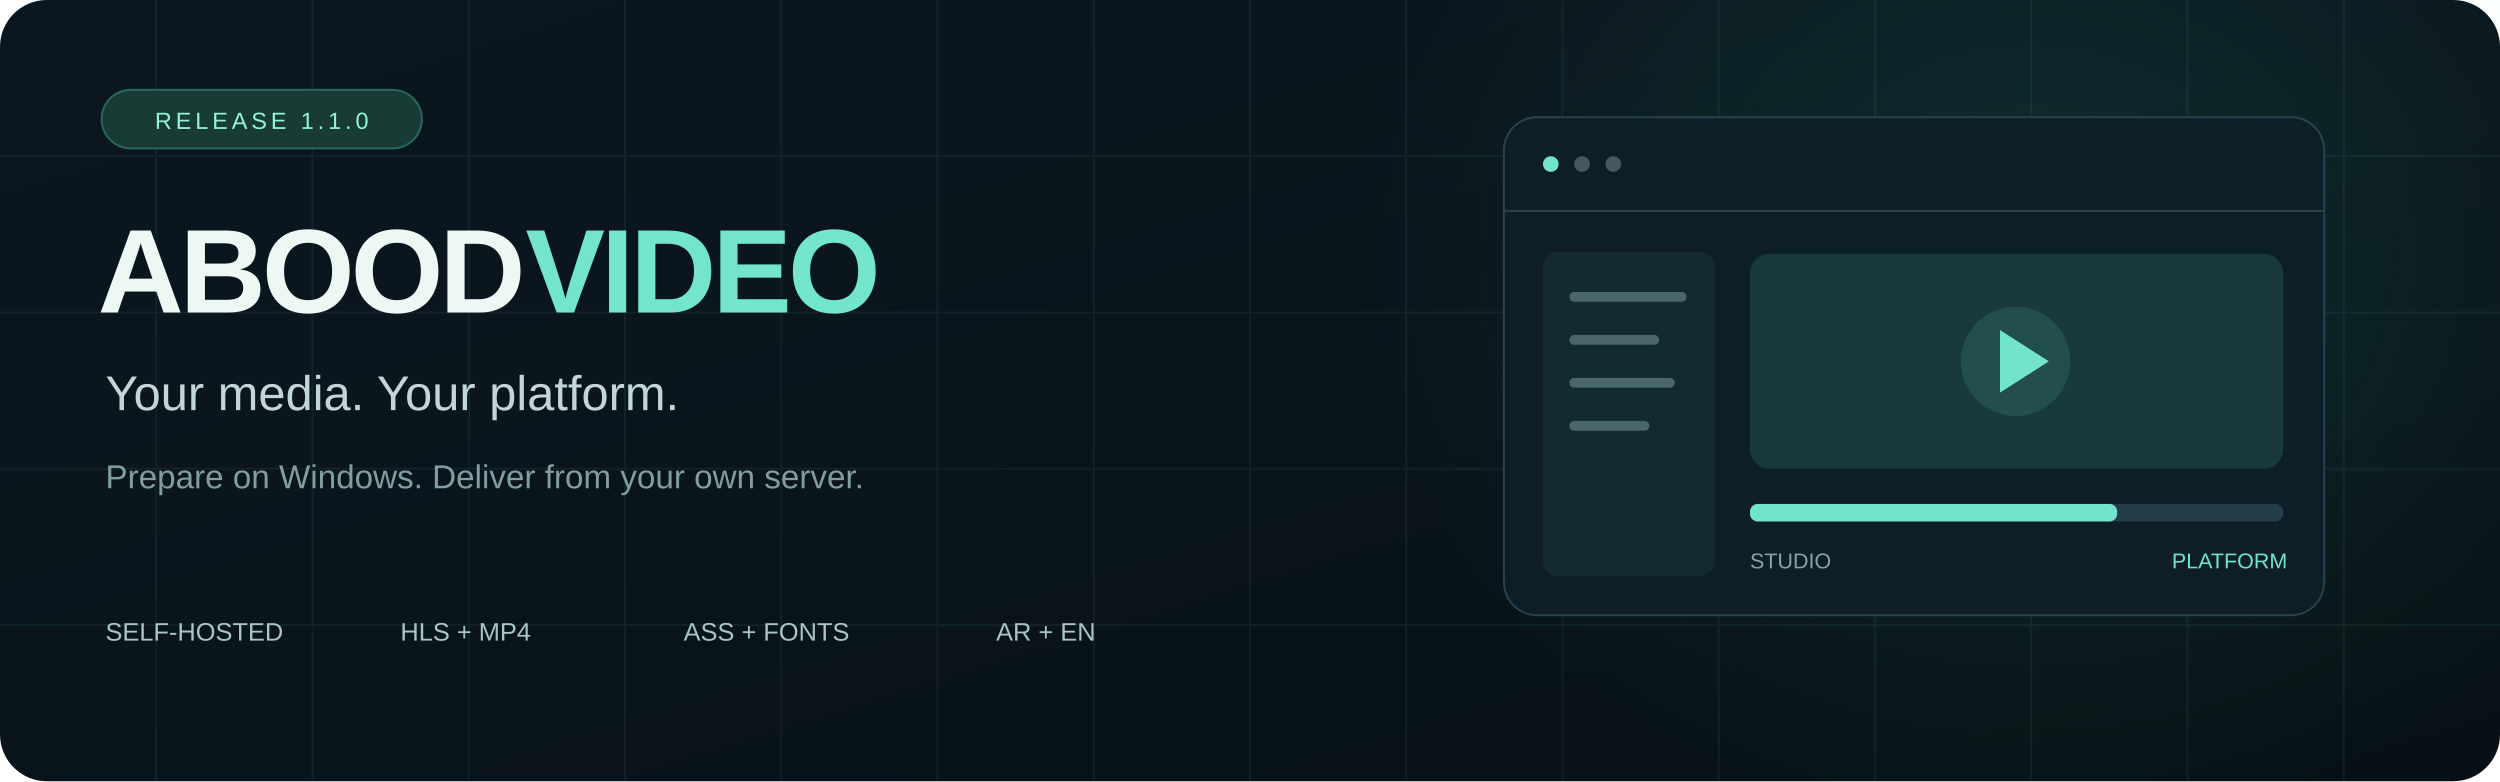
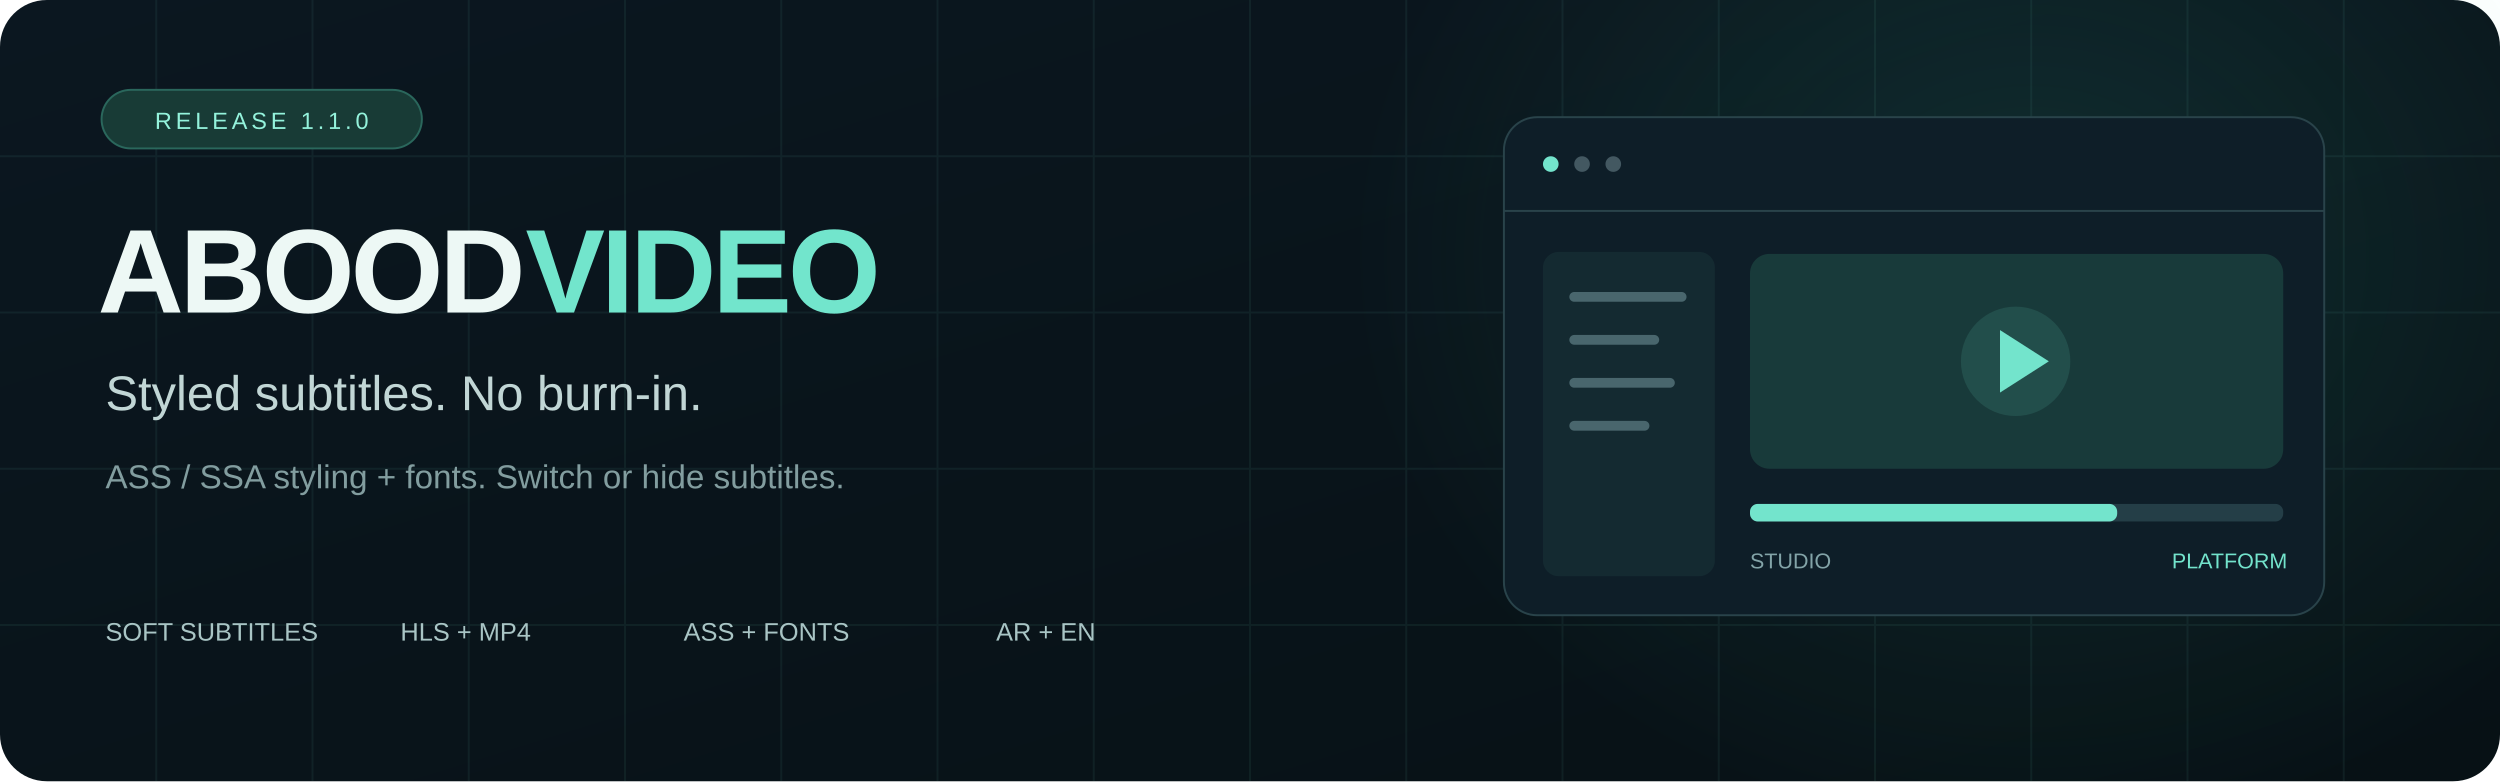
<svg xmlns="http://www.w3.org/2000/svg" width="1280" height="400" viewBox="0 0 1280 400">
  <defs>
    <linearGradient id="bg" x2="1" y2="1">
      <stop stop-color="#0b1720" />
      <stop offset="1" stop-color="#071115" />
    </linearGradient>
    <radialGradient id="glow">
      <stop stop-color="#44ddbd" stop-opacity=".13" />
      <stop offset="1" stop-color="#44ddbd" stop-opacity="0" />
    </radialGradient>
  </defs>
  <rect width="1280" height="400" rx="24" fill="url(#bg)" />
  <ellipse cx="1040" cy="130" rx="350" ry="300" fill="url(#glow)" />
  <g stroke="#73e4cc" opacity=".07">
    <path d="M0 80h1280M0 160h1280M0 240h1280M0 320h1280M80 0v400M160 0v400M240 0v400M320 0v400M400 0v400M480 0v400M560 0v400M640 0v400M720 0v400M800 0v400M880 0v400M960 0v400M1040 0v400M1120 0v400M1200 0v400" />
  </g>
  <rect x="52" y="46" width="164" height="30" rx="15" fill="#183b36" stroke="#2a675c" />
  <text x="134" y="66" fill="#94f3dc" font-size="12" font-family="Segoe UI,Arial" letter-spacing="2" text-anchor="middle">RELEASE 1.1.0</text>
  <text x="50" y="160" fill="#edf8f5" font-size="61" font-weight="750" font-family="Segoe UI,Arial" letter-spacing="-2">ABOOD<tspan fill="#72e5cc">VIDEO</tspan>
  </text>
-   <text x="54" y="210" fill="#c1d6d5" font-size="25" font-family="Segoe UI,Arial">Your media. Your platform.</text>
-   <text x="54" y="250" fill="#829d9f" font-size="17" font-family="Segoe UI,Arial">Prepare on Windows. Deliver from your own server.</text>
+   <text x="54" y="210" fill="#c1d6d5" font-size="25" font-family="Segoe UI,Arial">Styled subtitles. No burn-in.</text>
+   <text x="54" y="250" fill="#829d9f" font-size="17" font-family="Segoe UI,Arial">ASS / SSA styling + fonts. Switch or hide subtitles.</text>
  <g font-family="Segoe UI,Arial" font-size="13" fill="#a9c5c5">
-     <text x="54" y="328">SELF-HOSTED</text>
+     <text x="54" y="328">SOFT SUBTITLES</text>
    <text x="205" y="328">HLS + MP4</text>
    <text x="350" y="328">ASS + FONTS</text>
    <text x="510" y="328">AR + EN</text>
  </g>
  <g transform="translate(770 60)">
    <rect width="420" height="255" rx="17" fill="#0e1e28" stroke="#29434a" />
    <path d="M0 48h420" stroke="#29434a" />
    <circle cx="24" cy="24" r="4" fill="#73e4cc" />
    <circle cx="40" cy="24" r="4" fill="#435861" />
    <circle cx="56" cy="24" r="4" fill="#435861" />
    <rect x="20" y="69" width="88" height="166" rx="8" fill="#142a31" />
    <path d="M36 92h55m-55 22h41m-41 22h49m-49 22h36" stroke="#49666d" stroke-width="5" stroke-linecap="round" />
    <rect x="126" y="70" width="273" height="110" rx="10" fill="#183a3a" />
    <circle cx="262" cy="125" r="28" fill="#73e4cc" fill-opacity=".12" />
    <path d="m254 109 25 16-25 16z" fill="#73e4cc" />
    <rect x="126" y="198" width="273" height="9" rx="4" fill="#243e47" />
    <rect x="126" y="198" width="188" height="9" rx="4" fill="#73e4cc" />
    <text x="126" y="231" fill="#83a4a8" font-family="Segoe UI,Arial" font-size="11">STUDIO</text>
    <text x="342" y="231" fill="#73e4cc" font-family="Segoe UI,Arial" font-size="11">PLATFORM</text>
  </g>
</svg>
